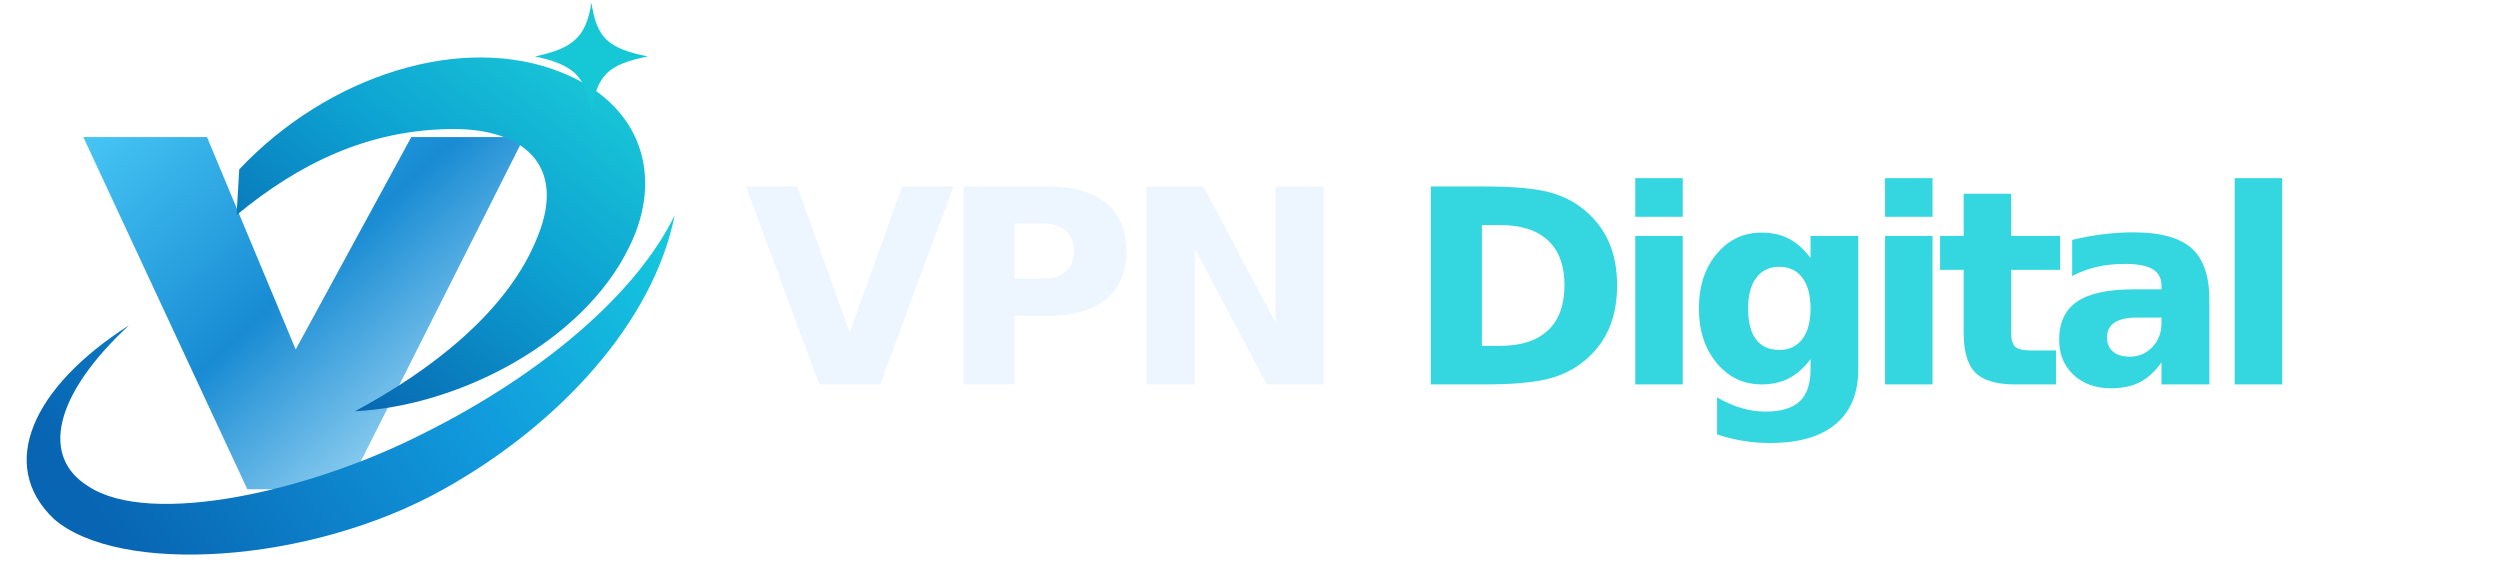
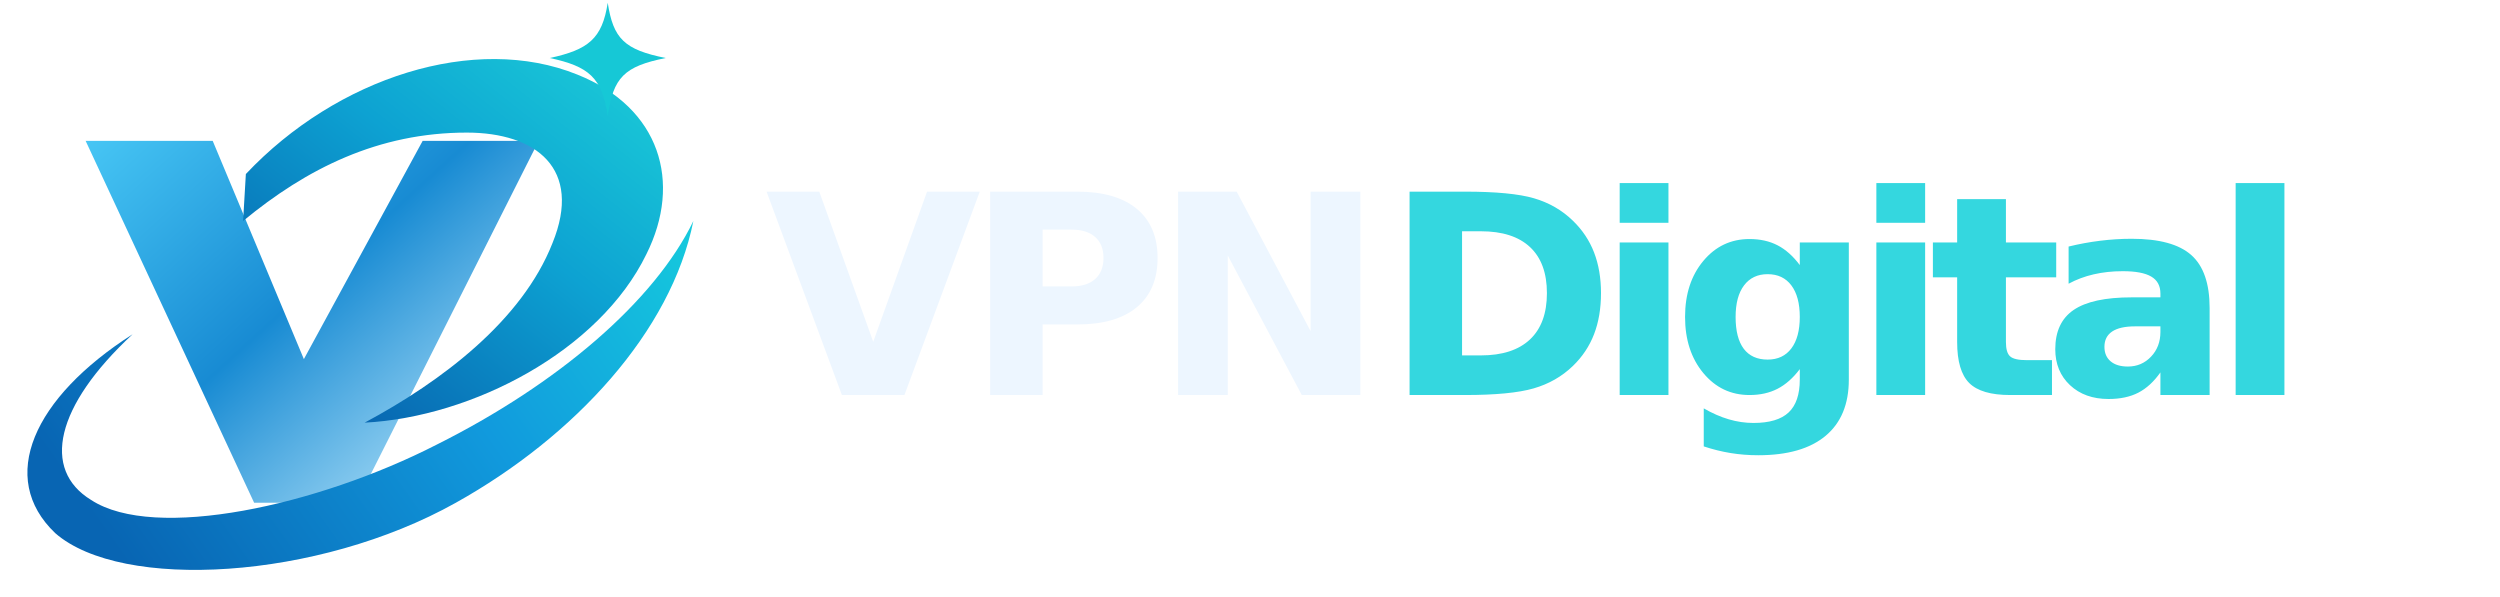
- <svg xmlns="http://www.w3.org/2000/svg" width="930" height="216" viewBox="0 0 930 216" fill="none">
+ <svg xmlns="http://www.w3.org/2000/svg" width="905" height="216" viewBox="0 0 905 216" fill="none">
  <defs>
    <linearGradient id="vBlue" x1="20" y1="20" x2="175" y2="190" gradientUnits="userSpaceOnUse">
      <stop stop-color="#56D9FF" />
      <stop offset=".54" stop-color="#188BD3" />
      <stop offset="1" stop-color="#C9EFFF" />
    </linearGradient>
    <linearGradient id="orbit" x1="25" y1="175" x2="236" y2="25" gradientUnits="userSpaceOnUse">
      <stop stop-color="#0865B3" />
      <stop offset=".52" stop-color="#119ADD" />
      <stop offset="1" stop-color="#16D4DD" />
    </linearGradient>
    <linearGradient id="aqua" x1="115" y1="155" x2="228" y2="12" gradientUnits="userSpaceOnUse">
      <stop stop-color="#075FAD" />
      <stop offset=".55" stop-color="#0DA2D2" />
      <stop offset="1" stop-color="#1CCFD8" />
    </linearGradient>
    <linearGradient id="blueWord" x1="500" y1="0" x2="900" y2="215" gradientUnits="userSpaceOnUse">
      <stop stop-color="#0C467E" />
      <stop offset=".48" stop-color="#156FB6" />
      <stop offset="1" stop-color="#21B8D6" />
    </linearGradient>
  </defs>
  <g>
    <path d="M31 51L77 51L110 130L153 51L195 51L129 182L92 182Z" fill="url(#vBlue)" />
    <path d="M89 63C122 28 172 12 209 27C239 39 247 66 234 92C217 127 171 151 132 153C160 138 189 116 200 88C211 61 194 48 169 48C137 48 111 61 88 80Z" fill="url(#aqua)" />
    <path d="M48 121C20 147 15 170 33 181C56 196 115 183 158 161C202 139 237 109 251 80C243 120 208 158 165 182C115 210 44 214 20 193C-1 173 12 144 48 121Z" fill="url(#orbit)" />
    <path d="M220 1C222 14 226 18 241 21C226 24 222 28 220 42C218 28 213 24 199 21C213 18 218 14 220 1Z" fill="#16C8D6" />
  </g>
  <g font-family="DejaVu Sans,Arial,Helvetica,sans-serif" font-weight="bold">
    <text x="277" y="143" font-size="101" letter-spacing="-6" fill="#EDF6FF">VPN</text>
-     <text x="523" y="143" font-size="101" letter-spacing="-7" fill="#34D7DF">Digital</text>
+     <text x="501" y="143" font-size="101" letter-spacing="-7" fill="#34D7DF">Digital</text>
  </g>
</svg>
